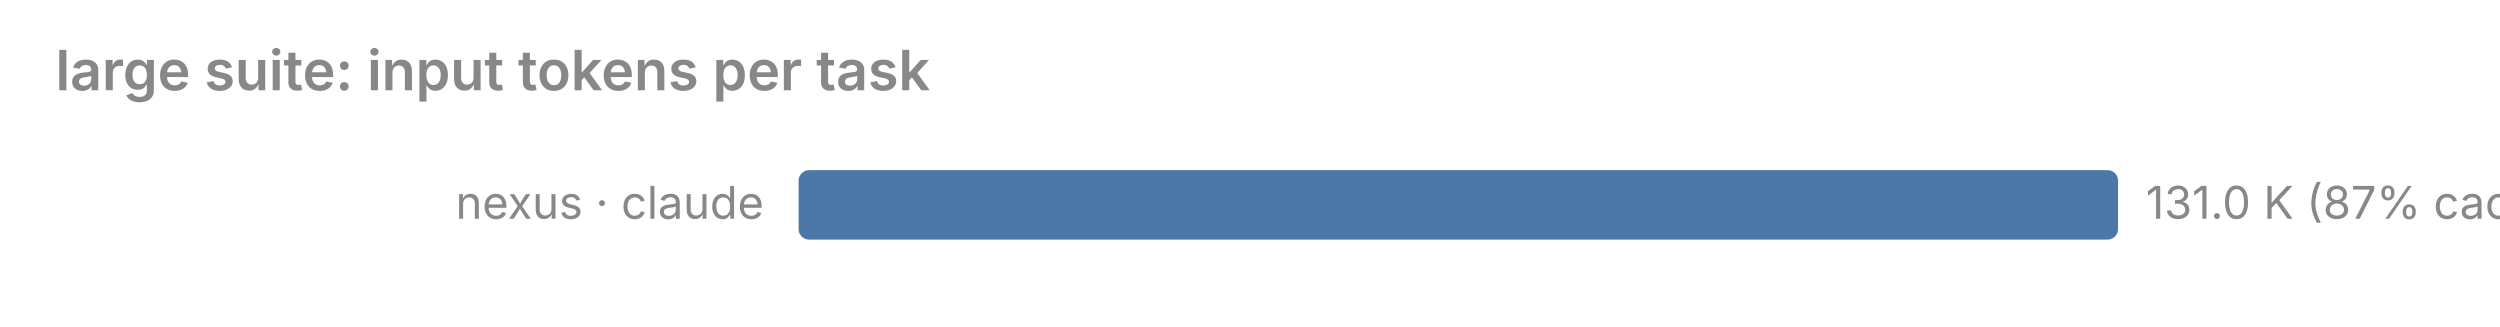
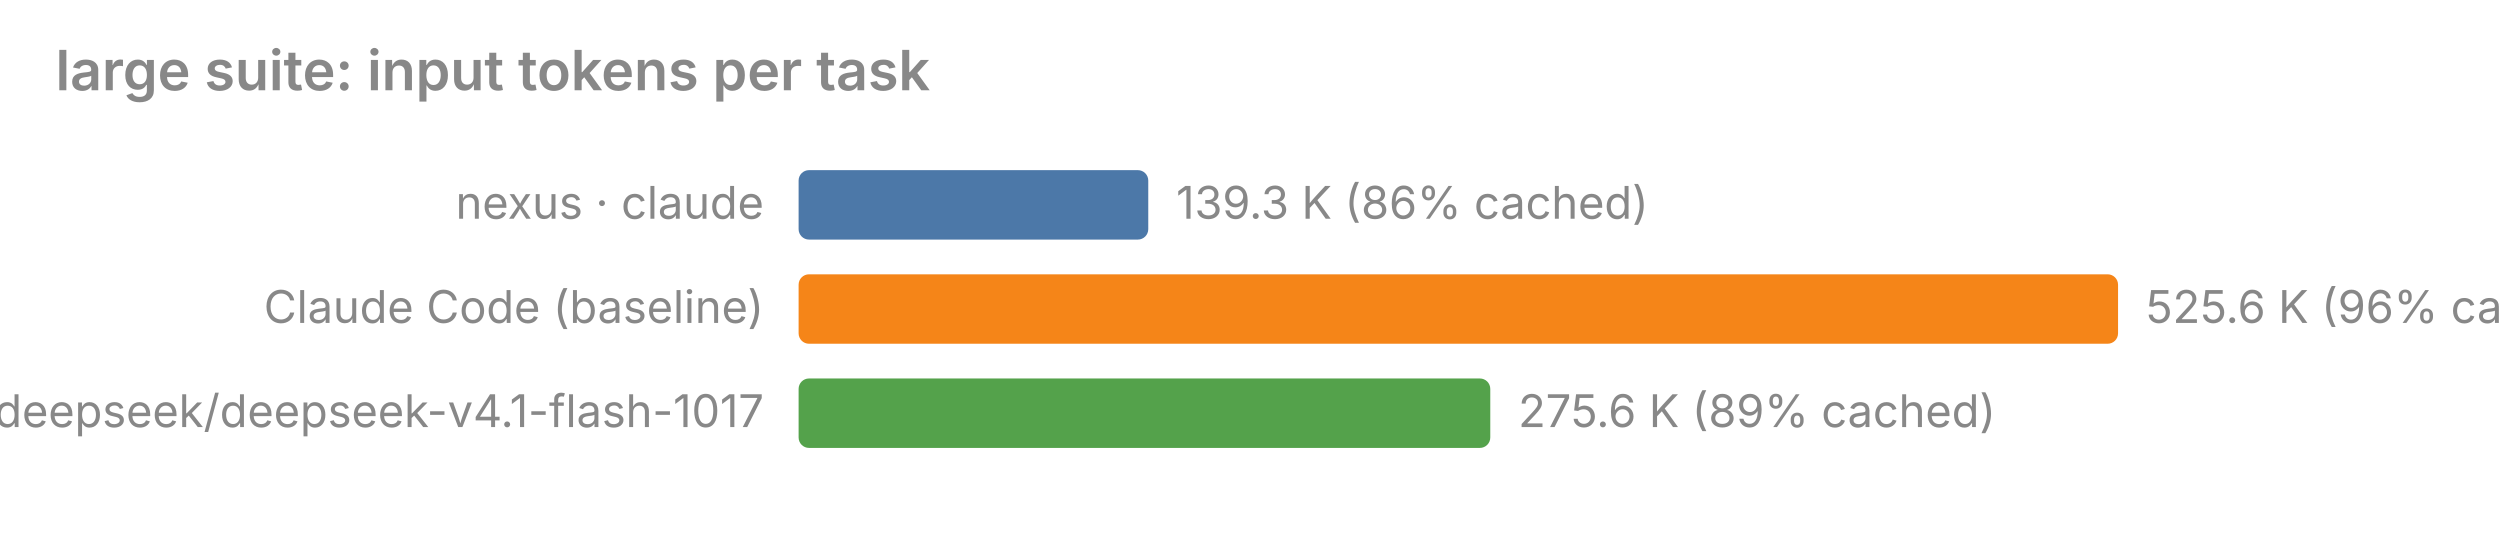
- <svg xmlns="http://www.w3.org/2000/svg" width="720" height="94" viewBox="0 0 720 94" font-family="system-ui, -apple-system, Segoe UI, sans-serif">
+ <svg xmlns="http://www.w3.org/2000/svg" width="720" height="154" viewBox="0 0 720 154" font-family="system-ui, -apple-system, Segoe UI, sans-serif">
  <text x="16" y="26" font-size="16" font-weight="600" fill="#888">large suite: input tokens per task</text>
  <text x="220" y="63" text-anchor="end" font-size="13" fill="#888">nexus · claude</text>
-   <rect x="230" y="49" width="380.0" height="20" rx="3" fill="#4C78A8" />
-   <text x="618" y="63" font-size="13" fill="#888">131.0 K (87% cached)</text>
+   <rect x="230" y="49" width="100.7" height="20" rx="3" fill="#4C78A8" />
+   <text x="338.73" y="63" font-size="13" fill="#888">139.3 K (86% cached)</text>
+   <text x="220" y="93" text-anchor="end" font-size="13" fill="#888">Claude Code (baseline)</text>
+   <rect x="230" y="79" width="380.0" height="20" rx="3" fill="#F58518" />
+   <text x="618" y="93" font-size="13" fill="#888">525.6 K (96% cached)</text>
+   <text x="220" y="123" text-anchor="end" font-size="13" fill="#888">nexus · deepseek/deepseek-v4.1-flash-1017</text>
+   <rect x="230" y="109" width="199.2" height="20" rx="3" fill="#54A24B" />
+   <text x="437.233" y="123" font-size="13" fill="#888">275.6 K (89% cached)</text>
</svg>
